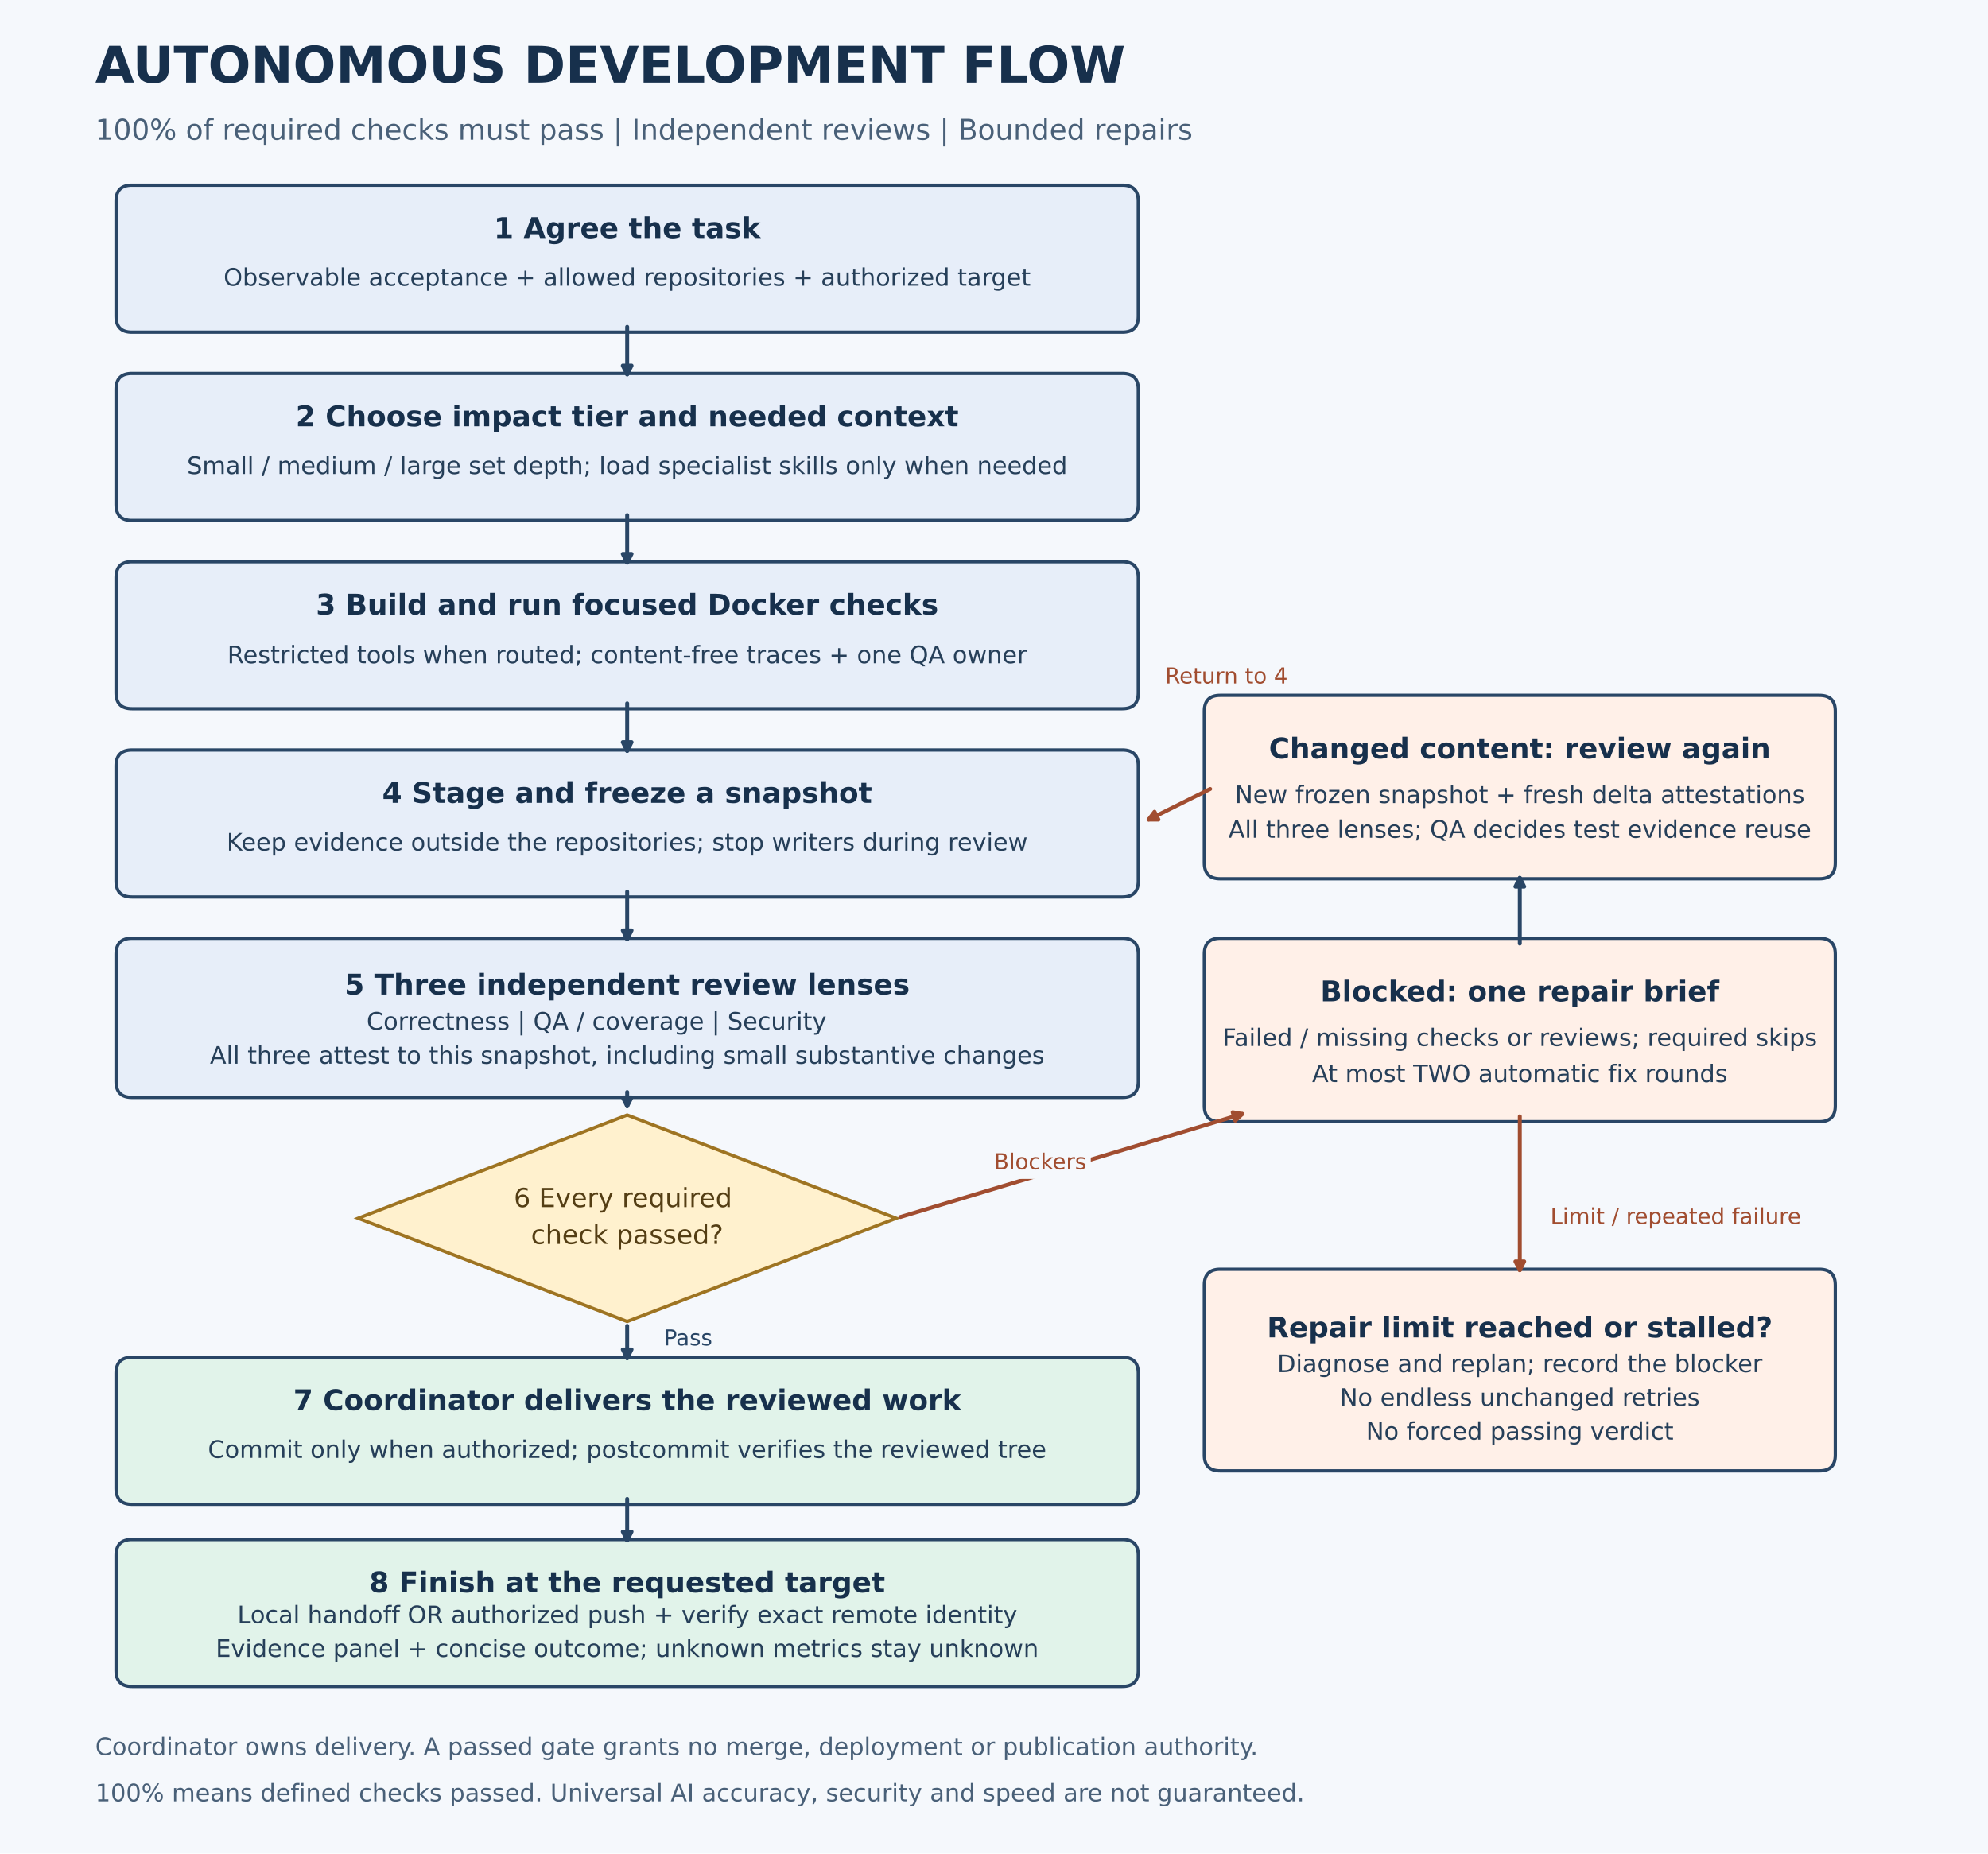
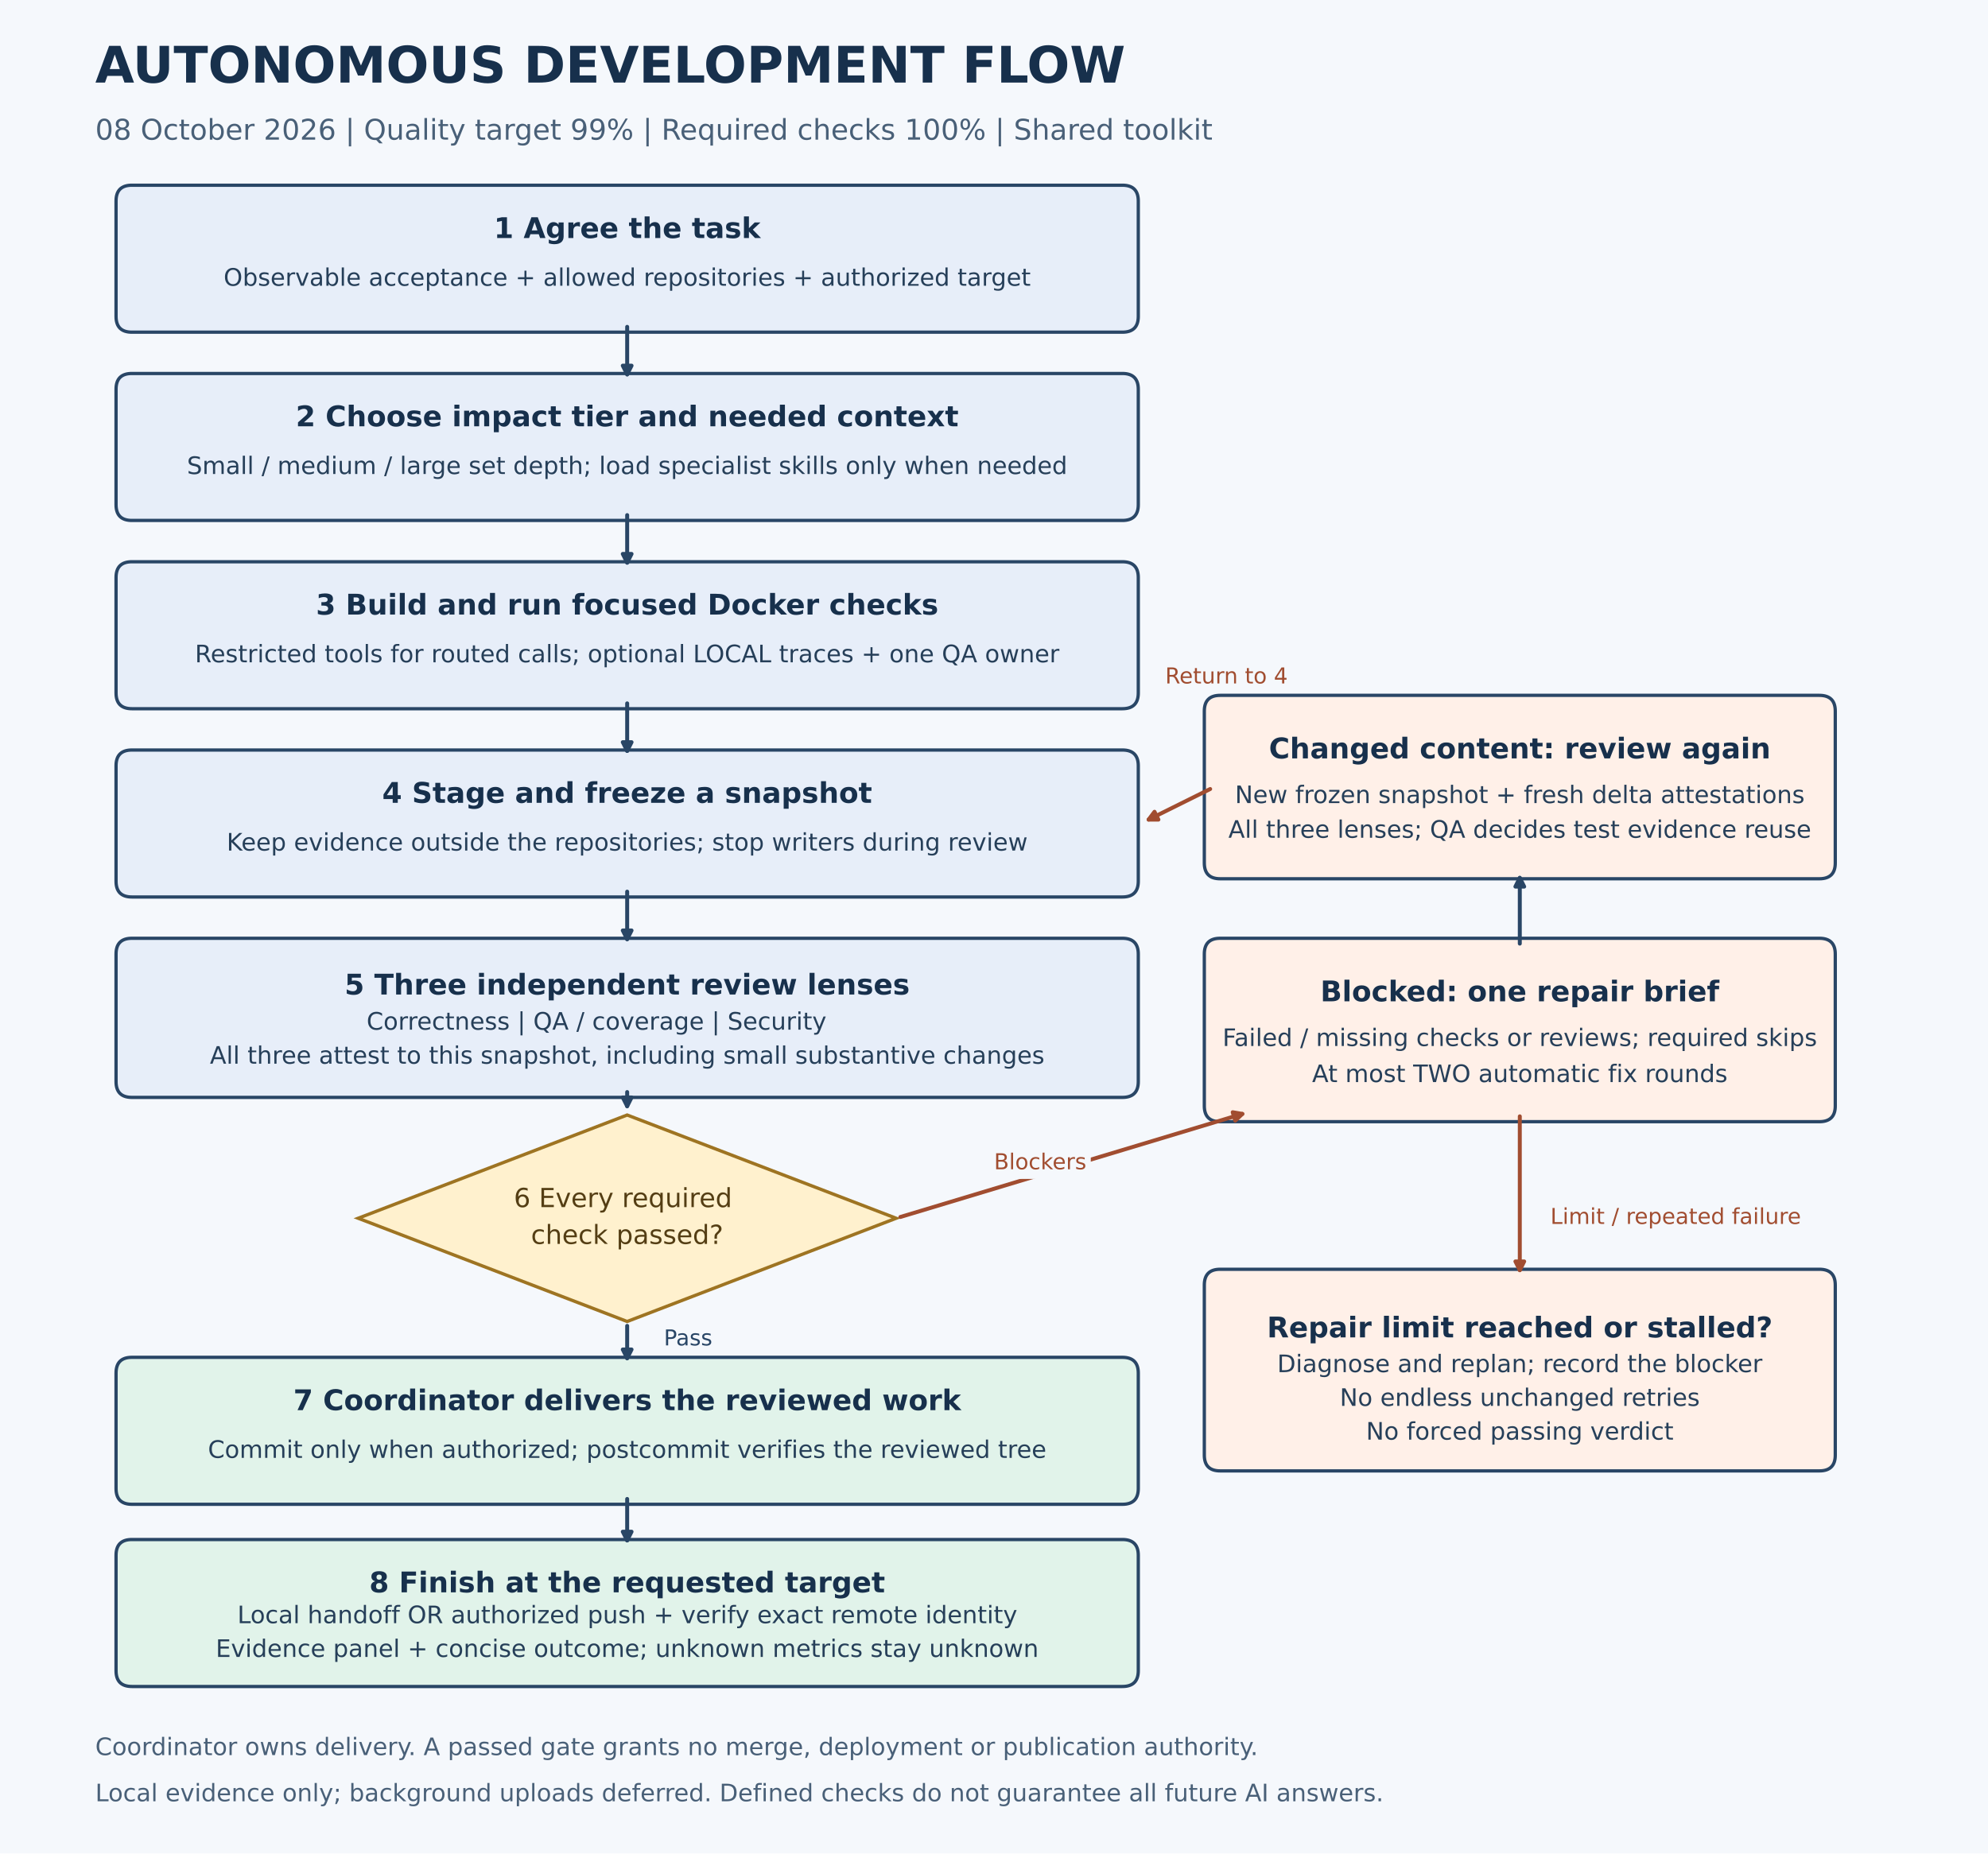
<svg xmlns="http://www.w3.org/2000/svg" width="907.2pt" height="846pt" viewBox="0 0 907.2 846" version="1.1">
  <defs>
    <style type="text/css">*{stroke-linejoin: round; stroke-linecap: butt}</style>
  </defs>
  <g id="figure_1">
    <g id="patch_1">
      <path d="M 0 846 L 907.2 846 L 907.2 0 L 0 0 z " style="fill: #f5f8fc" />
    </g>
    <g id="axes_1">
      <g id="patch_2">
-         <path d="M 60.21 151.621 L 512.19 151.621 Q 519.444 151.621 519.444 144.414 L 519.444 91.746 Q 519.444 84.539 512.19 84.539 L 60.21 84.539 Q 52.956 84.539 52.956 91.746 L 52.956 144.414 Q 52.956 151.621 60.21 151.621 z " clip-path="url(#p154a0cc6bc)" style="fill: #e7eef9; stroke: #294666; stroke-width: 1.5; stroke-linejoin: miter" />
+         <path d="M 60.21 151.621 L 512.19 151.621 Q 519.444 151.621 519.444 144.414 L 519.444 91.746 Q 519.444 84.539 512.19 84.539 L 60.21 84.539 Q 52.956 84.539 52.956 91.746 L 52.956 144.414 Q 52.956 151.621 60.21 151.621 z " clip-path="url(#p7d7ab97c45)" style="fill: #e7eef9; stroke: #294666; stroke-width: 1.5; stroke-linejoin: miter" />
      </g>
      <g id="patch_3">
-         <path d="M 60.21 237.553 L 512.19 237.553 Q 519.444 237.553 519.444 230.346 L 519.444 177.678 Q 519.444 170.471 512.19 170.471 L 60.21 170.471 Q 52.956 170.471 52.956 177.678 L 52.956 230.346 Q 52.956 237.553 60.21 237.553 z " clip-path="url(#p154a0cc6bc)" style="fill: #e7eef9; stroke: #294666; stroke-width: 1.5; stroke-linejoin: miter" />
+         <path d="M 60.21 237.553 L 512.19 237.553 Q 519.444 237.553 519.444 230.346 L 519.444 177.678 Q 519.444 170.471 512.19 170.471 L 60.21 170.471 Q 52.956 170.471 52.956 177.678 L 52.956 230.346 Q 52.956 237.553 60.21 237.553 z " clip-path="url(#p7d7ab97c45)" style="fill: #e7eef9; stroke: #294666; stroke-width: 1.5; stroke-linejoin: miter" />
      </g>
      <g id="patch_4">
-         <path d="M 60.21 323.485 L 512.19 323.485 Q 519.444 323.485 519.444 316.278 L 519.444 263.61 Q 519.444 256.403 512.19 256.403 L 60.21 256.403 Q 52.956 256.403 52.956 263.61 L 52.956 316.278 Q 52.956 323.485 60.21 323.485 z " clip-path="url(#p154a0cc6bc)" style="fill: #e7eef9; stroke: #294666; stroke-width: 1.5; stroke-linejoin: miter" />
+         <path d="M 60.21 323.485 L 512.19 323.485 Q 519.444 323.485 519.444 316.278 L 519.444 263.61 Q 519.444 256.403 512.19 256.403 L 60.21 256.403 Q 52.956 256.403 52.956 263.61 L 52.956 316.278 Q 52.956 323.485 60.21 323.485 z " clip-path="url(#p7d7ab97c45)" style="fill: #e7eef9; stroke: #294666; stroke-width: 1.5; stroke-linejoin: miter" />
      </g>
      <g id="patch_5">
-         <path d="M 60.21 409.417 L 512.19 409.417 Q 519.444 409.417 519.444 402.21 L 519.444 349.542 Q 519.444 342.335 512.19 342.335 L 60.21 342.335 Q 52.956 342.335 52.956 349.542 L 52.956 402.21 Q 52.956 409.417 60.21 409.417 z " clip-path="url(#p154a0cc6bc)" style="fill: #e7eef9; stroke: #294666; stroke-width: 1.5; stroke-linejoin: miter" />
+         <path d="M 60.21 409.417 L 512.19 409.417 Q 519.444 409.417 519.444 402.21 L 519.444 349.542 Q 519.444 342.335 512.19 342.335 L 60.21 342.335 Q 52.956 342.335 52.956 349.542 L 52.956 402.21 Q 52.956 409.417 60.21 409.417 z " clip-path="url(#p7d7ab97c45)" style="fill: #e7eef9; stroke: #294666; stroke-width: 1.5; stroke-linejoin: miter" />
      </g>
      <g id="patch_6">
-         <path d="M 60.21 500.893 L 512.19 500.893 Q 519.444 500.893 519.444 493.686 L 519.444 435.474 Q 519.444 428.267 512.19 428.267 L 60.21 428.267 Q 52.956 428.267 52.956 435.474 L 52.956 493.686 Q 52.956 500.893 60.21 500.893 z " clip-path="url(#p154a0cc6bc)" style="fill: #e7eef9; stroke: #294666; stroke-width: 1.5; stroke-linejoin: miter" />
+         <path d="M 60.21 500.893 L 512.19 500.893 Q 519.444 500.893 519.444 493.686 L 519.444 435.474 Q 519.444 428.267 512.19 428.267 L 60.21 428.267 Q 52.956 428.267 52.956 435.474 L 52.956 493.686 Q 52.956 500.893 60.21 500.893 z " clip-path="url(#p7d7ab97c45)" style="fill: #e7eef9; stroke: #294666; stroke-width: 1.5; stroke-linejoin: miter" />
      </g>
      <g id="patch_7">
-         <path d="M 286.2 508.932 L 408.96 556.056 L 286.2 603.18 L 163.44 556.056 z " clip-path="url(#p154a0cc6bc)" style="fill: #fff1ce; stroke: #9e7422; stroke-width: 1.5; stroke-linejoin: miter" />
+         <path d="M 286.2 508.932 L 408.96 556.056 L 286.2 603.18 L 163.44 556.056 z " clip-path="url(#p7d7ab97c45)" style="fill: #fff1ce; stroke: #9e7422; stroke-width: 1.5; stroke-linejoin: miter" />
      </g>
      <g id="patch_8">
-         <path d="M 60.21 686.617 L 512.19 686.617 Q 519.444 686.617 519.444 679.41 L 519.444 626.742 Q 519.444 619.535 512.19 619.535 L 60.21 619.535 Q 52.956 619.535 52.956 626.742 L 52.956 679.41 Q 52.956 686.617 60.21 686.617 z " clip-path="url(#p154a0cc6bc)" style="fill: #e1f3ea; stroke: #294666; stroke-width: 1.5; stroke-linejoin: miter" />
+         <path d="M 60.21 686.617 L 512.19 686.617 Q 519.444 686.617 519.444 679.41 L 519.444 626.742 Q 519.444 619.535 512.19 619.535 L 60.21 619.535 Q 52.956 619.535 52.956 626.742 L 52.956 679.41 Q 52.956 686.617 60.21 686.617 z " clip-path="url(#p7d7ab97c45)" style="fill: #e1f3ea; stroke: #294666; stroke-width: 1.5; stroke-linejoin: miter" />
      </g>
      <g id="patch_9">
-         <path d="M 60.21 769.777 L 512.19 769.777 Q 519.444 769.777 519.444 762.57 L 519.444 709.902 Q 519.444 702.695 512.19 702.695 L 60.21 702.695 Q 52.956 702.695 52.956 709.902 L 52.956 762.57 Q 52.956 769.777 60.21 769.777 z " clip-path="url(#p154a0cc6bc)" style="fill: #e1f3ea; stroke: #294666; stroke-width: 1.5; stroke-linejoin: miter" />
+         <path d="M 60.21 769.777 L 512.19 769.777 Q 519.444 769.777 519.444 762.57 L 519.444 709.902 Q 519.444 702.695 512.19 702.695 L 60.21 702.695 Q 52.956 702.695 52.956 709.902 L 52.956 762.57 Q 52.956 769.777 60.21 769.777 z " clip-path="url(#p7d7ab97c45)" style="fill: #e1f3ea; stroke: #294666; stroke-width: 1.5; stroke-linejoin: miter" />
      </g>
      <g id="patch_10">
-         <path d="M 556.83 511.981 L 830.25 511.981 Q 837.504 511.981 837.504 504.774 L 837.504 435.474 Q 837.504 428.267 830.25 428.267 L 556.83 428.267 Q 549.576 428.267 549.576 435.474 L 549.576 504.774 Q 549.576 511.981 556.83 511.981 z " clip-path="url(#p154a0cc6bc)" style="fill: #fff0e8; stroke: #294666; stroke-width: 1.5; stroke-linejoin: miter" />
+         <path d="M 556.83 511.981 L 830.25 511.981 Q 837.504 511.981 837.504 504.774 L 837.504 435.474 Q 837.504 428.267 830.25 428.267 L 556.83 428.267 Q 549.576 428.267 549.576 435.474 L 549.576 504.774 Q 549.576 511.981 556.83 511.981 z " clip-path="url(#p7d7ab97c45)" style="fill: #fff0e8; stroke: #294666; stroke-width: 1.5; stroke-linejoin: miter" />
      </g>
      <g id="patch_11">
-         <path d="M 556.83 401.101 L 830.25 401.101 Q 837.504 401.101 837.504 393.894 L 837.504 324.594 Q 837.504 317.387 830.25 317.387 L 556.83 317.387 Q 549.576 317.387 549.576 324.594 L 549.576 393.894 Q 549.576 401.101 556.83 401.101 z " clip-path="url(#p154a0cc6bc)" style="fill: #fff0e8; stroke: #294666; stroke-width: 1.5; stroke-linejoin: miter" />
+         <path d="M 556.83 401.101 L 830.25 401.101 Q 837.504 401.101 837.504 393.894 L 837.504 324.594 Q 837.504 317.387 830.25 317.387 L 556.83 317.387 Q 549.576 317.387 549.576 324.594 L 549.576 393.894 Q 549.576 401.101 556.83 401.101 z " clip-path="url(#p7d7ab97c45)" style="fill: #fff0e8; stroke: #294666; stroke-width: 1.5; stroke-linejoin: miter" />
      </g>
      <g id="patch_12">
-         <path d="M 556.83 671.371 L 830.25 671.371 Q 837.504 671.371 837.504 664.164 L 837.504 586.548 Q 837.504 579.341 830.25 579.341 L 556.83 579.341 Q 549.576 579.341 549.576 586.548 L 549.576 664.164 Q 549.576 671.371 556.83 671.371 z " clip-path="url(#p154a0cc6bc)" style="fill: #fff0e8; stroke: #294666; stroke-width: 1.5; stroke-linejoin: miter" />
+         <path d="M 556.83 671.371 L 830.25 671.371 Q 837.504 671.371 837.504 664.164 L 837.504 586.548 Q 837.504 579.341 830.25 579.341 L 556.83 579.341 Q 549.576 579.341 549.576 586.548 L 549.576 664.164 Q 549.576 671.371 556.83 671.371 z " clip-path="url(#p7d7ab97c45)" style="fill: #fff0e8; stroke: #294666; stroke-width: 1.5; stroke-linejoin: miter" />
      </g>
      <g id="text_1">
        <text style="font-weight: 700; font-size: 23px; font-family: 'DejaVu Sans', 'Bitstream Vera Sans', 'Computer Modern Sans Serif', 'Lucida Grande', 'Verdana', 'Geneva', 'Lucid', 'Arial', 'Helvetica', 'Avant Garde', sans-serif; text-anchor: start; fill: #17304c" x="43.47" y="37.692" transform="rotate(-0 43.47 37.692)">AUTONOMOUS DEVELOPMENT FLOW</text>
      </g>
      <g id="text_2">
-         <text style="font-size: 13px; font-family: 'DejaVu Sans', 'Bitstream Vera Sans', 'Computer Modern Sans Serif', 'Lucida Grande', 'Verdana', 'Geneva', 'Lucid', 'Arial', 'Helvetica', 'Avant Garde', sans-serif; text-anchor: start; fill: #496078" x="43.47" y="63.749" transform="rotate(-0 43.47 63.7488)">100% of required checks must pass | Independent reviews | Bounded repairs</text>
+         <text style="font-size: 13px; font-family: 'DejaVu Sans', 'Bitstream Vera Sans', 'Computer Modern Sans Serif', 'Lucida Grande', 'Verdana', 'Geneva', 'Lucid', 'Arial', 'Helvetica', 'Avant Garde', sans-serif; text-anchor: start; fill: #496078" x="43.47" y="63.749" transform="rotate(-0 43.47 63.7488)">08 October 2026 | Quality target 99% | Required checks 100% | Shared toolkit</text>
      </g>
      <g id="text_3">
        <text style="font-weight: 700; font-size: 13px; font-family: 'DejaVu Sans', 'Bitstream Vera Sans', 'Computer Modern Sans Serif', 'Lucida Grande', 'Verdana', 'Geneva', 'Lucid', 'Arial', 'Helvetica', 'Avant Garde', sans-serif; text-anchor: middle; fill: #17304c" x="286.2" y="108.651" transform="rotate(-0 286.2 108.6508)">1  Agree the task</text>
      </g>
      <g id="text_4">
        <text style="font-size: 11px; font-family: 'DejaVu Sans', 'Bitstream Vera Sans', 'Computer Modern Sans Serif', 'Lucida Grande', 'Verdana', 'Geneva', 'Lucid', 'Arial', 'Helvetica', 'Avant Garde', sans-serif; text-anchor: middle; fill: #263f59" x="286.2" y="130.429" transform="rotate(-0 286.2 130.4292)">Observable acceptance + allowed repositories + authorized target</text>
      </g>
      <g id="text_5">
        <text style="font-weight: 700; font-size: 13px; font-family: 'DejaVu Sans', 'Bitstream Vera Sans', 'Computer Modern Sans Serif', 'Lucida Grande', 'Verdana', 'Geneva', 'Lucid', 'Arial', 'Helvetica', 'Avant Garde', sans-serif; text-anchor: middle; fill: #17304c" x="286.2" y="194.583" transform="rotate(-0 286.2 194.5828)">2  Choose impact tier and needed context</text>
      </g>
      <g id="text_6">
        <text style="font-size: 11px; font-family: 'DejaVu Sans', 'Bitstream Vera Sans', 'Computer Modern Sans Serif', 'Lucida Grande', 'Verdana', 'Geneva', 'Lucid', 'Arial', 'Helvetica', 'Avant Garde', sans-serif; text-anchor: middle; fill: #263f59" x="286.2" y="216.361" transform="rotate(-0 286.2 216.3612)">Small / medium / large set depth; load specialist skills only when needed</text>
      </g>
      <g id="text_7">
        <text style="font-weight: 700; font-size: 13px; font-family: 'DejaVu Sans', 'Bitstream Vera Sans', 'Computer Modern Sans Serif', 'Lucida Grande', 'Verdana', 'Geneva', 'Lucid', 'Arial', 'Helvetica', 'Avant Garde', sans-serif; text-anchor: middle; fill: #17304c" x="286.2" y="280.515" transform="rotate(-0 286.2 280.5148)">3  Build and run focused Docker checks</text>
      </g>
      <g id="text_8">
-         <text style="font-size: 11px; font-family: 'DejaVu Sans', 'Bitstream Vera Sans', 'Computer Modern Sans Serif', 'Lucida Grande', 'Verdana', 'Geneva', 'Lucid', 'Arial', 'Helvetica', 'Avant Garde', sans-serif; text-anchor: middle; fill: #263f59" x="286.2" y="302.728" transform="rotate(-0 286.2 302.7281)">Restricted tools when routed; content-free traces + one QA owner</text>
+         <text style="font-size: 11px; font-family: 'DejaVu Sans', 'Bitstream Vera Sans', 'Computer Modern Sans Serif', 'Lucida Grande', 'Verdana', 'Geneva', 'Lucid', 'Arial', 'Helvetica', 'Avant Garde', sans-serif; text-anchor: middle; fill: #263f59" x="286.2" y="302.293" transform="rotate(-0 286.2 302.2932)">Restricted tools for routed calls; optional LOCAL traces + one QA owner</text>
      </g>
      <g id="text_9">
        <text style="font-weight: 700; font-size: 13px; font-family: 'DejaVu Sans', 'Bitstream Vera Sans', 'Computer Modern Sans Serif', 'Lucida Grande', 'Verdana', 'Geneva', 'Lucid', 'Arial', 'Helvetica', 'Avant Garde', sans-serif; text-anchor: middle; fill: #17304c" x="286.2" y="366.447" transform="rotate(-0 286.2 366.4468)">4  Stage and freeze a snapshot</text>
      </g>
      <g id="text_10">
        <text style="font-size: 11px; font-family: 'DejaVu Sans', 'Bitstream Vera Sans', 'Computer Modern Sans Serif', 'Lucida Grande', 'Verdana', 'Geneva', 'Lucid', 'Arial', 'Helvetica', 'Avant Garde', sans-serif; text-anchor: middle; fill: #263f59" x="286.2" y="388.225" transform="rotate(-0 286.2 388.2252)">Keep evidence outside the repositories; stop writers during review</text>
      </g>
      <g id="text_11">
        <text style="font-weight: 700; font-size: 13px; font-family: 'DejaVu Sans', 'Bitstream Vera Sans', 'Computer Modern Sans Serif', 'Lucida Grande', 'Verdana', 'Geneva', 'Lucid', 'Arial', 'Helvetica', 'Avant Garde', sans-serif; text-anchor: middle; fill: #17304c" x="286.2" y="453.931" transform="rotate(-0 286.2 453.9311)">5  Three independent review lenses</text>
      </g>
      <g id="text_12">
        <text style="font-size: 11px; font-family: 'DejaVu Sans', 'Bitstream Vera Sans', 'Computer Modern Sans Serif', 'Lucida Grande', 'Verdana', 'Geneva', 'Lucid', 'Arial', 'Helvetica', 'Avant Garde', sans-serif; fill: #263f59" transform="translate(167.2805 469.9874)">Correctness   |   QA / coverage   |   Security</text>
        <text style="font-size: 11px; font-family: 'DejaVu Sans', 'Bitstream Vera Sans', 'Computer Modern Sans Serif', 'Lucida Grande', 'Verdana', 'Geneva', 'Lucid', 'Arial', 'Helvetica', 'Avant Garde', sans-serif; fill: #263f59" transform="translate(95.77453 485.5163)">All three attest to this snapshot, including small substantive changes</text>
      </g>
      <g id="patch_13">
        <path d="M 286.2 149.186 Q 286.2 161.046 286.2 170.894 " style="fill: none; stroke: #294666; stroke-width: 1.8; stroke-linecap: round" />
        <path d="M 288.2 166.894 L 286.2 170.894 L 284.2 166.894 z " style="fill: #294666; stroke: #294666; stroke-width: 1.8; stroke-linecap: round" />
      </g>
      <g id="patch_14">
        <path d="M 286.2 235.118 Q 286.2 246.978 286.2 256.826 " style="fill: none; stroke: #294666; stroke-width: 1.8; stroke-linecap: round" />
        <path d="M 288.2 252.826 L 286.2 256.826 L 284.2 252.826 z " style="fill: #294666; stroke: #294666; stroke-width: 1.8; stroke-linecap: round" />
      </g>
      <g id="patch_15">
        <path d="M 286.2 321.05 Q 286.2 332.91 286.2 342.758 " style="fill: none; stroke: #294666; stroke-width: 1.8; stroke-linecap: round" />
        <path d="M 288.2 338.758 L 286.2 342.758 L 284.2 338.758 z " style="fill: #294666; stroke: #294666; stroke-width: 1.8; stroke-linecap: round" />
      </g>
      <g id="patch_16">
        <path d="M 286.2 406.982 Q 286.2 418.842 286.2 428.69 " style="fill: none; stroke: #294666; stroke-width: 1.8; stroke-linecap: round" />
        <path d="M 288.2 424.69 L 286.2 428.69 L 284.2 424.69 z " style="fill: #294666; stroke: #294666; stroke-width: 1.8; stroke-linecap: round" />
      </g>
      <g id="text_13">
        <text style="font-size: 12px; font-family: 'DejaVu Sans', 'Bitstream Vera Sans', 'Computer Modern Sans Serif', 'Lucida Grande', 'Verdana', 'Geneva', 'Lucid', 'Arial', 'Helvetica', 'Avant Garde', sans-serif; fill: #543e14" transform="translate(234.4697 550.9673)">6  Every required</text>
        <text style="font-size: 12px; font-family: 'DejaVu Sans', 'Bitstream Vera Sans', 'Computer Modern Sans Serif', 'Lucida Grande', 'Verdana', 'Geneva', 'Lucid', 'Arial', 'Helvetica', 'Avant Garde', sans-serif; fill: #543e14" transform="translate(242.3034 567.7672)">check passed?</text>
      </g>
      <g id="patch_17">
        <path d="M 286.2 498.459 Q 286.2 502.694 286.2 504.917 " style="fill: none; stroke: #294666; stroke-width: 1.8; stroke-linecap: round" />
        <path d="M 288.2 500.917 L 286.2 504.917 L 284.2 500.917 z " style="fill: #294666; stroke: #294666; stroke-width: 1.8; stroke-linecap: round" />
      </g>
      <g id="text_14">
        <text style="font-weight: 700; font-size: 13px; font-family: 'DejaVu Sans', 'Bitstream Vera Sans', 'Computer Modern Sans Serif', 'Lucida Grande', 'Verdana', 'Geneva', 'Lucid', 'Arial', 'Helvetica', 'Avant Garde', sans-serif; text-anchor: middle; fill: #17304c" x="286.2" y="643.647" transform="rotate(-0 286.2 643.6468)">7  Coordinator delivers the reviewed work</text>
      </g>
      <g id="text_15">
        <text style="font-size: 11px; font-family: 'DejaVu Sans', 'Bitstream Vera Sans', 'Computer Modern Sans Serif', 'Lucida Grande', 'Verdana', 'Geneva', 'Lucid', 'Arial', 'Helvetica', 'Avant Garde', sans-serif; text-anchor: middle; fill: #263f59" x="286.2" y="665.425" transform="rotate(-0 286.2 665.4252)">Commit only when authorized; postcommit verifies the reviewed tree</text>
      </g>
      <g id="patch_18">
        <path d="M 286.2 605.182 Q 286.2 613.574 286.2 619.953 " style="fill: none; stroke: #294666; stroke-width: 1.8; stroke-linecap: round" />
        <path d="M 288.2 615.953 L 286.2 619.953 L 284.2 615.953 z " style="fill: #294666; stroke: #294666; stroke-width: 1.8; stroke-linecap: round" />
      </g>
      <g id="text_16">
        <g id="patch_19">
          <path d="M 300.94 618.496 L 327.068 618.496 L 327.068 604.496 L 300.94 604.496 z " style="fill: #f5f8fc" />
        </g>
        <text style="font-size: 10px; font-family: 'DejaVu Sans', 'Bitstream Vera Sans', 'Computer Modern Sans Serif', 'Lucida Grande', 'Verdana', 'Geneva', 'Lucid', 'Arial', 'Helvetica', 'Avant Garde', sans-serif; text-anchor: start; fill: #294666" x="302.94" y="614.094" transform="rotate(-0 302.94 614.0937)">Pass</text>
      </g>
      <g id="text_17">
        <text style="font-weight: 700; font-size: 13px; font-family: 'DejaVu Sans', 'Bitstream Vera Sans', 'Computer Modern Sans Serif', 'Lucida Grande', 'Verdana', 'Geneva', 'Lucid', 'Arial', 'Helvetica', 'Avant Garde', sans-serif; text-anchor: middle; fill: #17304c" x="286.2" y="726.807" transform="rotate(-0 286.2 726.8068)">8  Finish at the requested target</text>
      </g>
      <g id="text_18">
        <text style="font-size: 11px; font-family: 'DejaVu Sans', 'Bitstream Vera Sans', 'Computer Modern Sans Serif', 'Lucida Grande', 'Verdana', 'Geneva', 'Lucid', 'Arial', 'Helvetica', 'Avant Garde', sans-serif; fill: #263f59" transform="translate(108.3317 740.8852)">Local handoff OR authorized push + verify exact remote identity</text>
        <text style="font-size: 11px; font-family: 'DejaVu Sans', 'Bitstream Vera Sans', 'Computer Modern Sans Serif', 'Lucida Grande', 'Verdana', 'Geneva', 'Lucid', 'Arial', 'Helvetica', 'Avant Garde', sans-serif; fill: #263f59" transform="translate(98.44719 756.2852)">Evidence panel + concise outcome; unknown metrics stay unknown</text>
      </g>
      <g id="patch_20">
        <path d="M 286.2 684.183 Q 286.2 694.658 286.2 703.12 " style="fill: none; stroke: #294666; stroke-width: 1.8; stroke-linecap: round" />
        <path d="M 288.2 699.12 L 286.2 703.12 L 284.2 699.12 z " style="fill: #294666; stroke: #294666; stroke-width: 1.8; stroke-linecap: round" />
      </g>
      <g id="text_19">
        <text style="font-weight: 700; font-size: 13px; font-family: 'DejaVu Sans', 'Bitstream Vera Sans', 'Computer Modern Sans Serif', 'Lucida Grande', 'Verdana', 'Geneva', 'Lucid', 'Arial', 'Helvetica', 'Avant Garde', sans-serif; text-anchor: middle; fill: #17304c" x="693.54" y="457.036" transform="rotate(-0 693.54 457.0358)">Blocked: one repair brief</text>
      </g>
      <g id="text_20">
        <text style="font-size: 11px; font-family: 'DejaVu Sans', 'Bitstream Vera Sans', 'Computer Modern Sans Serif', 'Lucida Grande', 'Verdana', 'Geneva', 'Lucid', 'Arial', 'Helvetica', 'Avant Garde', sans-serif; fill: #263f59" transform="translate(557.8877 477.4344)">Failed / missing checks or reviews; required skips</text>
        <text style="font-size: 11px; font-family: 'DejaVu Sans', 'Bitstream Vera Sans', 'Computer Modern Sans Serif', 'Lucida Grande', 'Verdana', 'Geneva', 'Lucid', 'Arial', 'Helvetica', 'Avant Garde', sans-serif; fill: #263f59" transform="translate(598.7406 493.9)">At most TWO automatic fix rounds</text>
      </g>
      <g id="patch_21">
        <path d="M 410.874 555.479 Q 489.869 531.663 566.938 508.427 " style="fill: none; stroke: #a14d30; stroke-width: 1.8; stroke-linecap: round" />
        <path d="M 562.531 507.667 L 566.938 508.427 L 563.685 511.497 z " style="fill: #a14d30; stroke: #a14d30; stroke-width: 1.8; stroke-linecap: round" />
      </g>
      <g id="text_21">
        <g id="patch_22">
          <path d="M 451.6 538.108 L 497.764 538.108 L 497.764 524.108 L 451.6 524.108 z " style="fill: #f5f8fc" />
        </g>
        <text style="font-size: 10px; font-family: 'DejaVu Sans', 'Bitstream Vera Sans', 'Computer Modern Sans Serif', 'Lucida Grande', 'Verdana', 'Geneva', 'Lucid', 'Arial', 'Helvetica', 'Avant Garde', sans-serif; text-anchor: start; fill: #a14d30" x="453.6" y="533.706" transform="rotate(-0 453.6 533.706)">Blockers</text>
      </g>
      <g id="text_22">
        <text style="font-weight: 700; font-size: 13px; font-family: 'DejaVu Sans', 'Bitstream Vera Sans', 'Computer Modern Sans Serif', 'Lucida Grande', 'Verdana', 'Geneva', 'Lucid', 'Arial', 'Helvetica', 'Avant Garde', sans-serif; text-anchor: middle; fill: #17304c" x="693.54" y="346.156" transform="rotate(-0 693.54 346.1558)">Changed content: review again</text>
      </g>
      <g id="text_23">
        <text style="font-size: 11px; font-family: 'DejaVu Sans', 'Bitstream Vera Sans', 'Computer Modern Sans Serif', 'Lucida Grande', 'Verdana', 'Geneva', 'Lucid', 'Arial', 'Helvetica', 'Avant Garde', sans-serif; fill: #263f59" transform="translate(563.563 366.5544)">New frozen snapshot + fresh delta attestations</text>
        <text style="font-size: 11px; font-family: 'DejaVu Sans', 'Bitstream Vera Sans', 'Computer Modern Sans Serif', 'Lucida Grande', 'Verdana', 'Geneva', 'Lucid', 'Arial', 'Helvetica', 'Avant Garde', sans-serif; fill: #263f59" transform="translate(560.5517 382.3892)">All three lenses; QA decides test evidence reuse</text>
      </g>
      <g id="patch_23">
        <path d="M 693.54 430.7 Q 693.54 414.682 693.54 400.677 " style="fill: none; stroke: #294666; stroke-width: 1.8; stroke-linecap: round" />
        <path d="M 691.54 404.677 L 693.54 400.677 L 695.54 404.677 z " style="fill: #294666; stroke: #294666; stroke-width: 1.8; stroke-linecap: round" />
      </g>
      <g id="patch_24">
        <path d="M 552.246 360.135 Q 537.298 367.561 524.153 374.091 " style="fill: none; stroke: #a14d30; stroke-width: 1.8; stroke-linecap: round" />
        <path d="M 528.625 374.103 L 524.153 374.091 L 526.846 370.52 z " style="fill: #a14d30; stroke: #a14d30; stroke-width: 1.8; stroke-linecap: round" />
      </g>
      <g id="text_24">
        <g id="patch_25">
          <path d="M 529.72 316.348 L 589.662 316.348 L 589.662 302.348 L 529.72 302.348 z " style="fill: #f5f8fc" />
        </g>
        <text style="font-size: 10px; font-family: 'DejaVu Sans', 'Bitstream Vera Sans', 'Computer Modern Sans Serif', 'Lucida Grande', 'Verdana', 'Geneva', 'Lucid', 'Arial', 'Helvetica', 'Avant Garde', sans-serif; text-anchor: start; fill: #a14d30" x="531.72" y="311.946" transform="rotate(-0 531.72 311.9457)">Return to 4</text>
      </g>
      <g id="text_25">
        <text style="font-weight: 700; font-size: 13px; font-family: 'DejaVu Sans', 'Bitstream Vera Sans', 'Computer Modern Sans Serif', 'Lucida Grande', 'Verdana', 'Geneva', 'Lucid', 'Arial', 'Helvetica', 'Avant Garde', sans-serif; text-anchor: middle; fill: #17304c" x="693.54" y="610.438" transform="rotate(-0 693.54 610.4383)">Repair limit reached or stalled?</text>
      </g>
      <g id="text_26">
        <text style="font-size: 11px; font-family: 'DejaVu Sans', 'Bitstream Vera Sans', 'Computer Modern Sans Serif', 'Lucida Grande', 'Verdana', 'Geneva', 'Lucid', 'Arial', 'Helvetica', 'Avant Garde', sans-serif; fill: #263f59" transform="translate(582.8353 626.2969)">Diagnose and replan; record the blocker</text>
        <text style="font-size: 11px; font-family: 'DejaVu Sans', 'Bitstream Vera Sans', 'Computer Modern Sans Serif', 'Lucida Grande', 'Verdana', 'Geneva', 'Lucid', 'Arial', 'Helvetica', 'Avant Garde', sans-serif; fill: #263f59" transform="translate(611.3889 641.6969)">No endless unchanged retries</text>
        <text style="font-size: 11px; font-family: 'DejaVu Sans', 'Bitstream Vera Sans', 'Computer Modern Sans Serif', 'Lucida Grande', 'Verdana', 'Geneva', 'Lucid', 'Arial', 'Helvetica', 'Avant Garde', sans-serif; fill: #263f59" transform="translate(623.3729 657.0969)">No forced passing verdict</text>
      </g>
      <g id="patch_26">
        <path d="M 693.54 509.542 Q 693.54 545.66 693.54 579.765 " style="fill: none; stroke: #a14d30; stroke-width: 1.8; stroke-linecap: round" />
        <path d="M 695.54 575.765 L 693.54 579.765 L 691.54 575.765 z " style="fill: #a14d30; stroke: #a14d30; stroke-width: 1.8; stroke-linecap: round" />
      </g>
      <g id="text_27">
        <g id="patch_27">
          <path d="M 705.49 563.056 L 823.863 563.056 L 823.863 549.056 L 705.49 549.056 z " style="fill: #f5f8fc" />
        </g>
        <text style="font-size: 10px; font-family: 'DejaVu Sans', 'Bitstream Vera Sans', 'Computer Modern Sans Serif', 'Lucida Grande', 'Verdana', 'Geneva', 'Lucid', 'Arial', 'Helvetica', 'Avant Garde', sans-serif; text-anchor: start; fill: #a14d30" x="707.49" y="558.654" transform="rotate(-0 707.49 558.654)">Limit / repeated failure</text>
      </g>
      <g id="text_28">
        <text style="font-size: 11px; font-family: 'DejaVu Sans', 'Bitstream Vera Sans', 'Computer Modern Sans Serif', 'Lucida Grande', 'Verdana', 'Geneva', 'Lucid', 'Arial', 'Helvetica', 'Avant Garde', sans-serif; text-anchor: start; fill: #496078" x="43.47" y="801.101" transform="rotate(-0 43.47 801.1008)">Coordinator owns delivery. A passed gate grants no merge, deployment or publication authority.</text>
      </g>
      <g id="text_29">
-         <text style="font-size: 11px; font-family: 'DejaVu Sans', 'Bitstream Vera Sans', 'Computer Modern Sans Serif', 'Lucida Grande', 'Verdana', 'Geneva', 'Lucid', 'Arial', 'Helvetica', 'Avant Garde', sans-serif; text-anchor: start; fill: #496078" x="43.47" y="822.168" transform="rotate(-0 43.47 822.168)">100% means defined checks passed. Universal AI accuracy, security and speed are not guaranteed.</text>
+         <text style="font-size: 11px; font-family: 'DejaVu Sans', 'Bitstream Vera Sans', 'Computer Modern Sans Serif', 'Lucida Grande', 'Verdana', 'Geneva', 'Lucid', 'Arial', 'Helvetica', 'Avant Garde', sans-serif; text-anchor: start; fill: #496078" x="43.47" y="822.168" transform="rotate(-0 43.47 822.168)">Local evidence only; background uploads deferred. Defined checks do not guarantee all future AI answers.</text>
      </g>
    </g>
  </g>
  <defs>
-     <clipPath id="p154a0cc6bc">
+     <clipPath id="p7d7ab97c45">
      <rect x="7.2" y="7.2" width="892.8" height="831.6" />
    </clipPath>
  </defs>
</svg>
